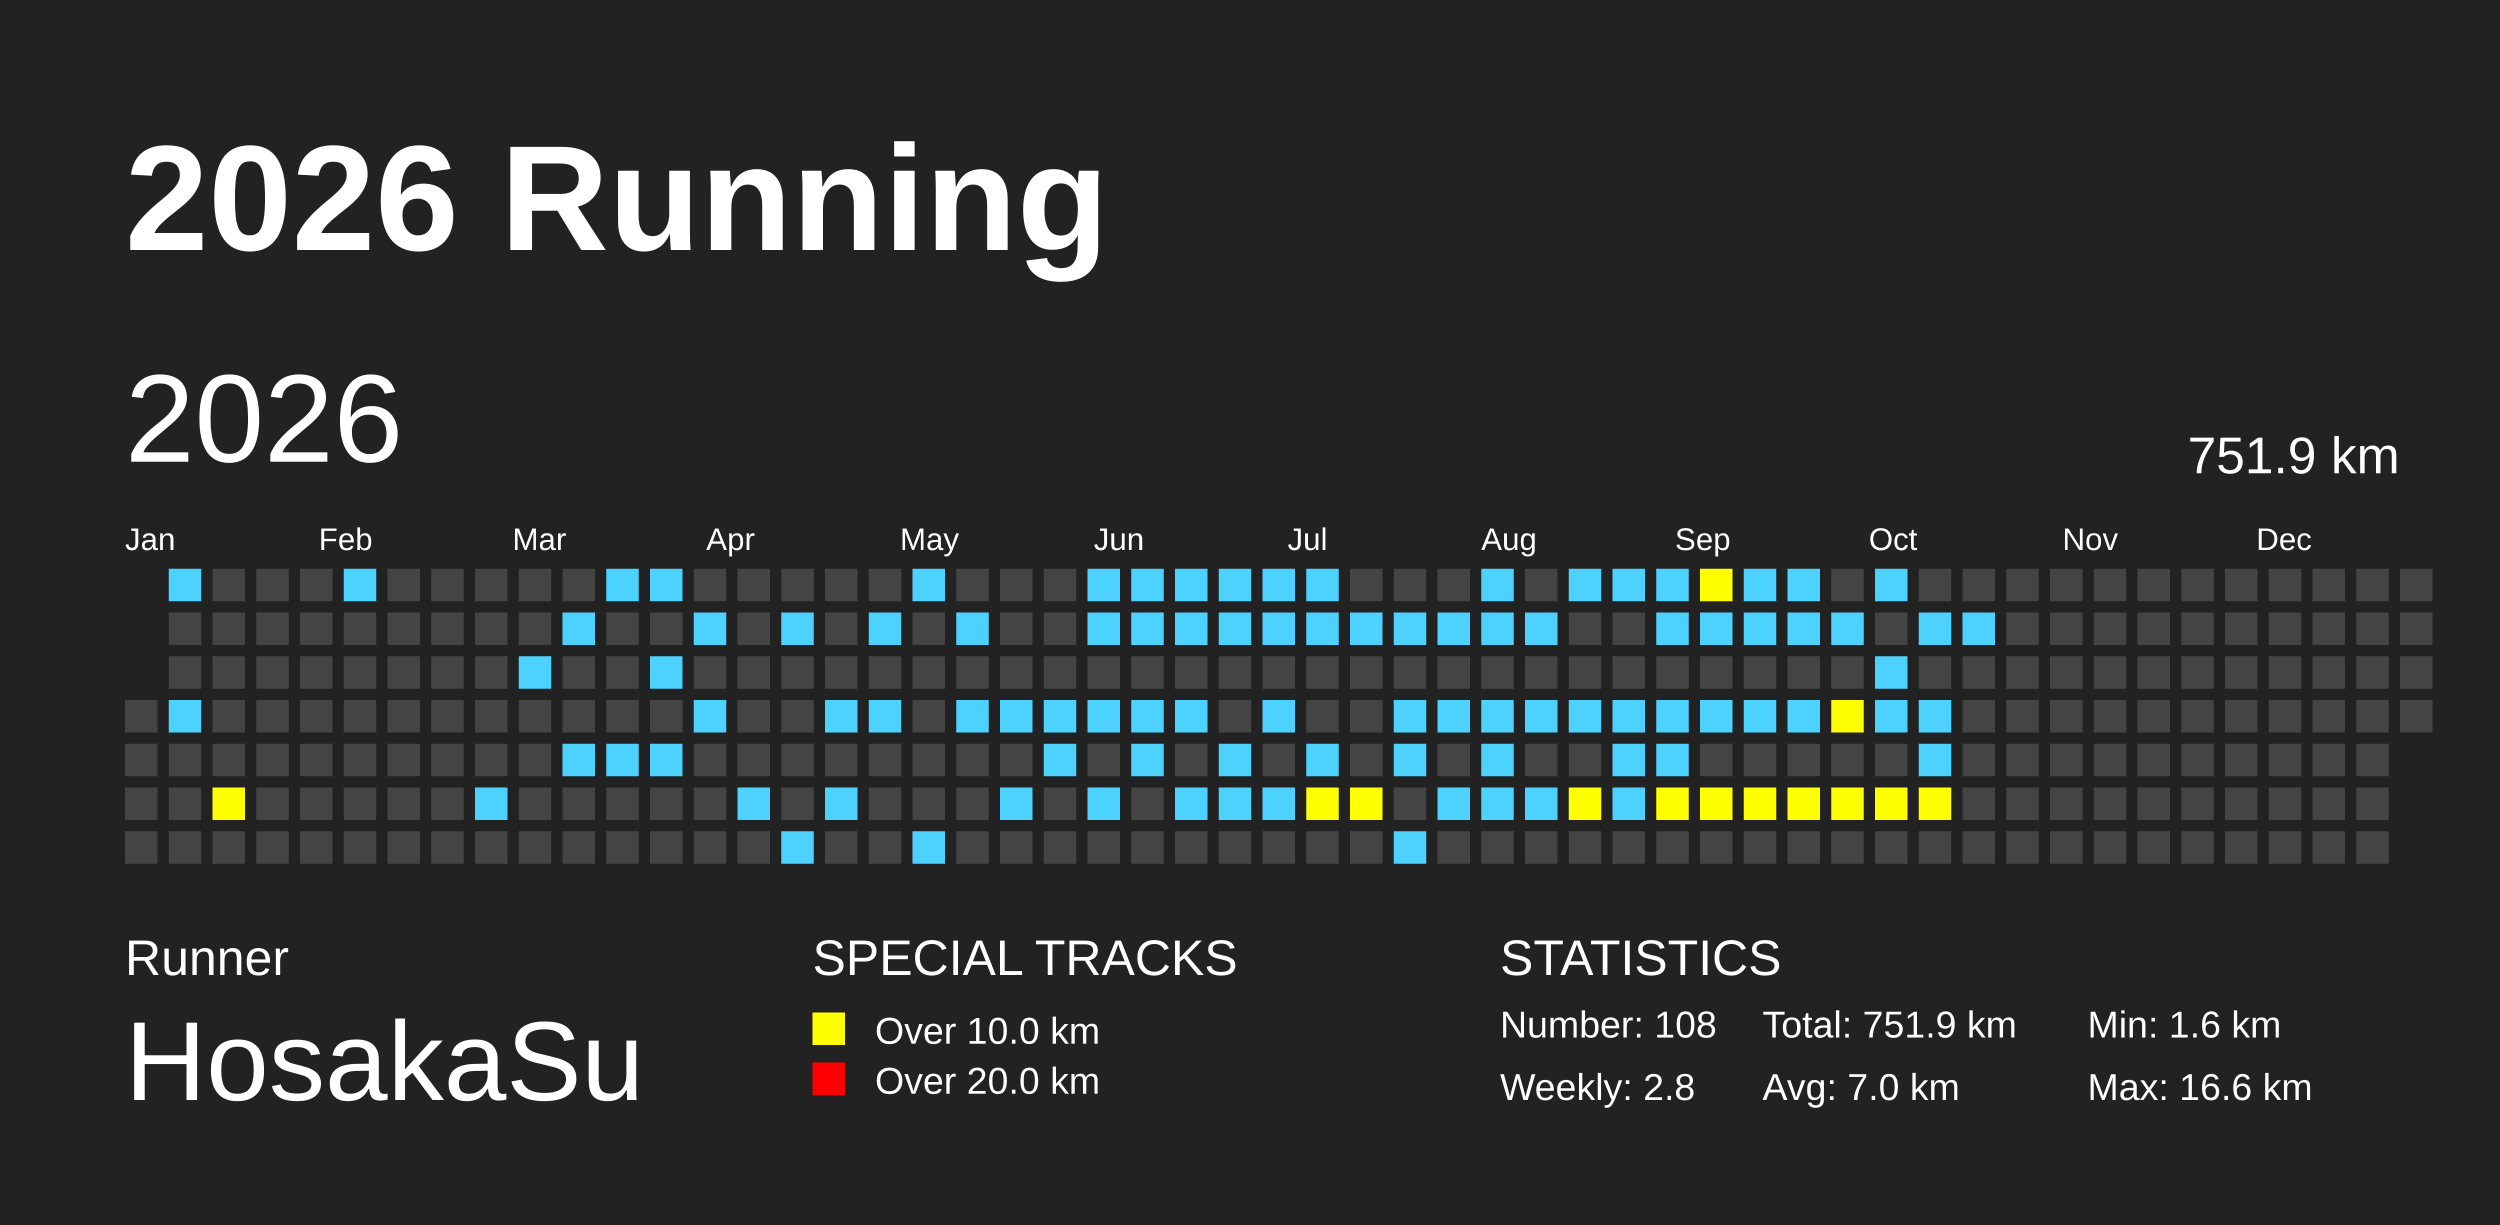
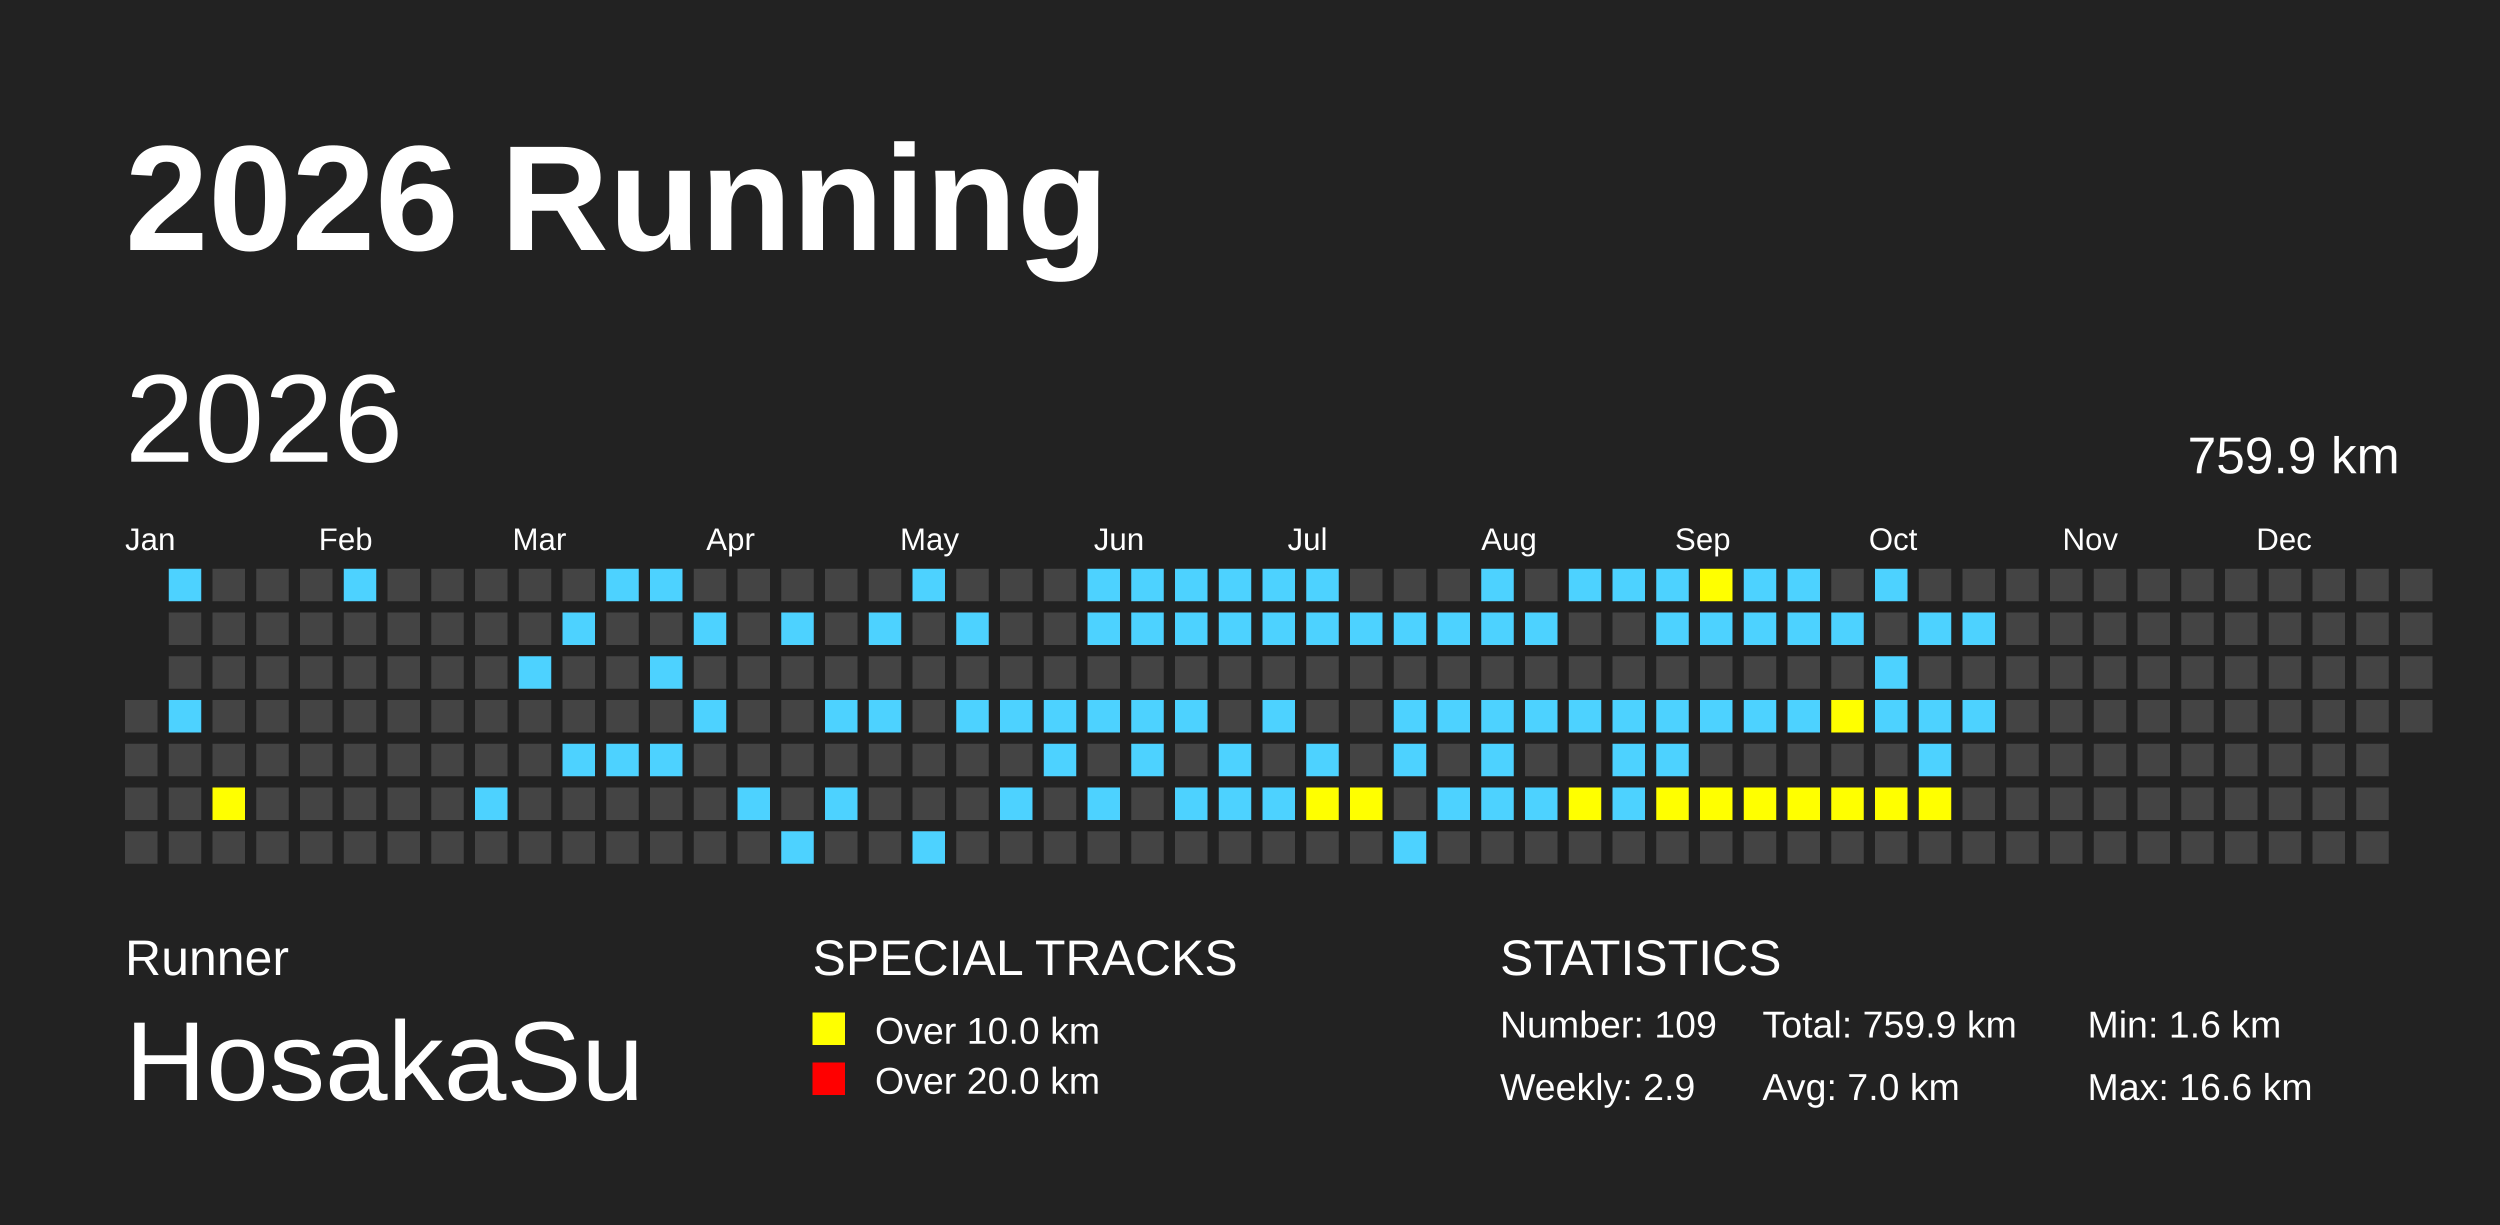
<svg xmlns="http://www.w3.org/2000/svg" baseProfile="full" height="98mm" version="1.1" viewBox="0,0,200,98" width="200mm">
  <defs>
    <pattern height="2" id="indoor-stripe" patternUnits="userSpaceOnUse" width="2">
      <line stroke="white" stroke-opacity="0.45" stroke-width="0.5" x1="0" x2="2" y1="2" y2="0" />
    </pattern>
  </defs>
  <rect fill="#222222" height="98" width="200" x="0" y="0" />
  <text fill="#FFFFFF" style="font-size:12px; font-family:Arial; font-weight:bold;" x="10" y="20">2026 Running</text>
  <text fill="#FFFFFF" style="font-size:4px; font-family:Arial" x="10" y="78">Runner</text>
  <text fill="#FFFFFF" style="font-size:9px; font-family:Arial" x="10" y="88">HosakaSu</text>
  <text fill="#FFFFFF" style="font-size:4px; font-family:Arial" x="65" y="78">SPECIAL TRACKS</text>
  <rect fill="yellow" height="2.6" width="2.6" x="65" y="81" />
  <text fill="#FFFFFF" style="font-size:3px; font-family:Arial" x="70" y="83.5">Over 10.0 km</text>
  <rect fill="red" height="2.6" width="2.6" x="65" y="85" />
  <text fill="#FFFFFF" style="font-size:3px; font-family:Arial" x="70" y="87.5">Over 20.0 km</text>
  <text fill="#FFFFFF" style="font-size:4px; font-family:Arial" x="120" y="78">STATISTICS</text>
-   <text fill="#FFFFFF" style="font-size:3px; font-family:Arial" x="120" y="83">Number: 108</text>
-   <text fill="#FFFFFF" style="font-size:3px; font-family:Arial" x="120" y="88">Weekly: 2.8</text>
-   <text fill="#FFFFFF" style="font-size:3px; font-family:Arial" x="141" y="83">Total: 751.9 km</text>
+   <text fill="#FFFFFF" style="font-size:3px; font-family:Arial" x="120" y="83">Number: 109</text>
+   <text fill="#FFFFFF" style="font-size:3px; font-family:Arial" x="120" y="88">Weekly: 2.9</text>
+   <text fill="#FFFFFF" style="font-size:3px; font-family:Arial" x="141" y="83">Total: 759.9 km</text>
  <text fill="#FFFFFF" style="font-size:3px; font-family:Arial" x="141" y="88">Avg: 7.0 km</text>
  <text fill="#FFFFFF" style="font-size:3px; font-family:Arial" x="167" y="83">Min: 1.6 km</text>
  <text fill="#FFFFFF" style="font-size:3px; font-family:Arial" x="167" y="88">Max: 16.6 km</text>
  <text dominant-baseline="hanging" fill="#FFFFFF" style="font-size:10.0px; font-family:Arial;" x="10" y="30">2026</text>
-   <text dominant-baseline="hanging" fill="#FFFFFF" style="font-size:4.125px; font-family:Arial;" x="175" y="35">751.9 km</text>
+   <text dominant-baseline="hanging" fill="#FFFFFF" style="font-size:4.125px; font-family:Arial;" x="175" y="35">759.9 km</text>
  <text fill="#FFFFFF" style="font-size:2.5px; font-family:Arial" x="10.0" y="44">Jan</text>
  <text fill="#FFFFFF" style="font-size:2.5px; font-family:Arial" x="25.5" y="44">Feb</text>
  <text fill="#FFFFFF" style="font-size:2.5px; font-family:Arial" x="41.0" y="44">Mar</text>
  <text fill="#FFFFFF" style="font-size:2.5px; font-family:Arial" x="56.5" y="44">Apr</text>
  <text fill="#FFFFFF" style="font-size:2.5px; font-family:Arial" x="72.0" y="44">May</text>
  <text fill="#FFFFFF" style="font-size:2.5px; font-family:Arial" x="87.5" y="44">Jun</text>
  <text fill="#FFFFFF" style="font-size:2.5px; font-family:Arial" x="103.0" y="44">Jul</text>
  <text fill="#FFFFFF" style="font-size:2.5px; font-family:Arial" x="118.5" y="44">Aug</text>
  <text fill="#FFFFFF" style="font-size:2.5px; font-family:Arial" x="134.0" y="44">Sep</text>
  <text fill="#FFFFFF" style="font-size:2.5px; font-family:Arial" x="149.5" y="44">Oct</text>
  <text fill="#FFFFFF" style="font-size:2.5px; font-family:Arial" x="165.0" y="44">Nov</text>
  <text fill="#FFFFFF" style="font-size:2.5px; font-family:Arial" x="180.5" y="44">Dec</text>
  <rect fill="#444444" height="2.6" width="2.6" x="10.0" y="56.0" />
  <rect fill="#444444" height="2.6" width="2.6" x="10.0" y="59.5" />
  <rect fill="#444444" height="2.6" width="2.6" x="10.0" y="63.0" />
  <rect fill="#444444" height="2.6" width="2.6" x="10.0" y="66.5" />
  <rect fill="#4DD2FF" height="2.6" width="2.6" x="13.5" y="45.5" />
  <rect fill="#444444" height="2.6" width="2.6" x="13.5" y="49.0" />
  <rect fill="#444444" height="2.6" width="2.6" x="13.5" y="52.5" />
  <rect fill="#4DD2FF" height="2.6" width="2.6" x="13.5" y="56.0" />
  <rect fill="#444444" height="2.6" width="2.6" x="13.5" y="59.5" />
  <rect fill="#444444" height="2.6" width="2.6" x="13.5" y="63.0" />
  <rect fill="#444444" height="2.6" width="2.6" x="13.5" y="66.5" />
  <rect fill="#444444" height="2.6" width="2.6" x="17.0" y="45.5" />
  <rect fill="#444444" height="2.6" width="2.6" x="17.0" y="49.0" />
  <rect fill="#444444" height="2.6" width="2.6" x="17.0" y="52.5" />
  <rect fill="#444444" height="2.6" width="2.6" x="17.0" y="56.0" />
  <rect fill="#444444" height="2.6" width="2.6" x="17.0" y="59.5" />
  <rect fill="yellow" height="2.6" width="2.6" x="17.0" y="63.0" />
  <rect fill="#444444" height="2.6" width="2.6" x="17.0" y="66.5" />
  <rect fill="#444444" height="2.6" width="2.6" x="20.5" y="45.5" />
  <rect fill="#444444" height="2.6" width="2.6" x="20.5" y="49.0" />
  <rect fill="#444444" height="2.6" width="2.6" x="20.5" y="52.5" />
  <rect fill="#444444" height="2.6" width="2.6" x="20.5" y="56.0" />
  <rect fill="#444444" height="2.6" width="2.6" x="20.5" y="59.5" />
  <rect fill="#444444" height="2.6" width="2.6" x="20.5" y="63.0" />
  <rect fill="#444444" height="2.6" width="2.6" x="20.5" y="66.5" />
  <rect fill="#444444" height="2.6" width="2.6" x="24.0" y="45.5" />
  <rect fill="#444444" height="2.6" width="2.6" x="24.0" y="49.0" />
  <rect fill="#444444" height="2.6" width="2.6" x="24.0" y="52.5" />
  <rect fill="#444444" height="2.6" width="2.6" x="24.0" y="56.0" />
  <rect fill="#444444" height="2.6" width="2.6" x="24.0" y="59.5" />
  <rect fill="#444444" height="2.6" width="2.6" x="24.0" y="63.0" />
  <rect fill="#444444" height="2.6" width="2.6" x="24.0" y="66.5" />
  <rect fill="#4DD2FF" height="2.6" width="2.6" x="27.5" y="45.5" />
  <rect fill="#444444" height="2.6" width="2.6" x="27.5" y="49.0" />
  <rect fill="#444444" height="2.6" width="2.6" x="27.5" y="52.5" />
  <rect fill="#444444" height="2.6" width="2.6" x="27.5" y="56.0" />
  <rect fill="#444444" height="2.6" width="2.6" x="27.5" y="59.5" />
  <rect fill="#444444" height="2.6" width="2.6" x="27.5" y="63.0" />
  <rect fill="#444444" height="2.6" width="2.6" x="27.5" y="66.5" />
  <rect fill="#444444" height="2.6" width="2.6" x="31.0" y="45.5" />
  <rect fill="#444444" height="2.6" width="2.6" x="31.0" y="49.0" />
  <rect fill="#444444" height="2.6" width="2.6" x="31.0" y="52.5" />
  <rect fill="#444444" height="2.6" width="2.6" x="31.0" y="56.0" />
  <rect fill="#444444" height="2.6" width="2.6" x="31.0" y="59.5" />
  <rect fill="#444444" height="2.6" width="2.6" x="31.0" y="63.0" />
  <rect fill="#444444" height="2.6" width="2.6" x="31.0" y="66.5" />
  <rect fill="#444444" height="2.6" width="2.6" x="34.5" y="45.5" />
  <rect fill="#444444" height="2.6" width="2.6" x="34.5" y="49.0" />
  <rect fill="#444444" height="2.6" width="2.6" x="34.5" y="52.5" />
  <rect fill="#444444" height="2.6" width="2.6" x="34.5" y="56.0" />
  <rect fill="#444444" height="2.6" width="2.6" x="34.5" y="59.5" />
  <rect fill="#444444" height="2.6" width="2.6" x="34.5" y="63.0" />
  <rect fill="#444444" height="2.6" width="2.6" x="34.5" y="66.5" />
  <rect fill="#444444" height="2.6" width="2.6" x="38.0" y="45.5" />
  <rect fill="#444444" height="2.6" width="2.6" x="38.0" y="49.0" />
  <rect fill="#444444" height="2.6" width="2.6" x="38.0" y="52.5" />
  <rect fill="#444444" height="2.6" width="2.6" x="38.0" y="56.0" />
  <rect fill="#444444" height="2.6" width="2.6" x="38.0" y="59.5" />
  <rect fill="#4DD2FF" height="2.6" width="2.6" x="38.0" y="63.0" />
  <rect fill="#444444" height="2.6" width="2.6" x="38.0" y="66.5" />
  <rect fill="#444444" height="2.6" width="2.6" x="41.5" y="45.5" />
  <rect fill="#444444" height="2.6" width="2.6" x="41.5" y="49.0" />
  <rect fill="#4DD2FF" height="2.6" width="2.6" x="41.5" y="52.5" />
  <rect fill="#444444" height="2.6" width="2.6" x="41.5" y="56.0" />
  <rect fill="#444444" height="2.6" width="2.6" x="41.5" y="59.5" />
  <rect fill="#444444" height="2.6" width="2.6" x="41.5" y="63.0" />
  <rect fill="#444444" height="2.6" width="2.6" x="41.5" y="66.5" />
  <rect fill="#444444" height="2.6" width="2.6" x="45.0" y="45.5" />
  <rect fill="#4DD2FF" height="2.6" width="2.6" x="45.0" y="49.0" />
  <rect fill="#444444" height="2.6" width="2.6" x="45.0" y="52.5" />
  <rect fill="#444444" height="2.6" width="2.6" x="45.0" y="56.0" />
  <rect fill="#4DD2FF" height="2.6" width="2.6" x="45.0" y="59.5" />
  <rect fill="#444444" height="2.6" width="2.6" x="45.0" y="63.0" />
  <rect fill="#444444" height="2.6" width="2.6" x="45.0" y="66.5" />
  <rect fill="#4DD2FF" height="2.6" width="2.6" x="48.5" y="45.5" />
  <rect fill="#444444" height="2.6" width="2.6" x="48.5" y="49.0" />
  <rect fill="#444444" height="2.6" width="2.6" x="48.5" y="52.5" />
  <rect fill="#444444" height="2.6" width="2.6" x="48.5" y="56.0" />
  <rect fill="#4DD2FF" height="2.6" width="2.6" x="48.5" y="59.5" />
  <rect fill="#444444" height="2.6" width="2.6" x="48.5" y="63.0" />
  <rect fill="#444444" height="2.6" width="2.6" x="48.5" y="66.5" />
  <rect fill="#4DD2FF" height="2.6" width="2.6" x="52.0" y="45.5" />
  <rect fill="#444444" height="2.6" width="2.6" x="52.0" y="49.0" />
  <rect fill="#4DD2FF" height="2.6" width="2.6" x="52.0" y="52.5" />
  <rect fill="#444444" height="2.6" width="2.6" x="52.0" y="56.0" />
  <rect fill="#4DD2FF" height="2.6" width="2.6" x="52.0" y="59.5" />
  <rect fill="#444444" height="2.6" width="2.6" x="52.0" y="63.0" />
  <rect fill="#444444" height="2.6" width="2.6" x="52.0" y="66.5" />
  <rect fill="#444444" height="2.6" width="2.6" x="55.5" y="45.5" />
  <rect fill="#4DD2FF" height="2.6" width="2.6" x="55.5" y="49.0" />
  <rect fill="#444444" height="2.6" width="2.6" x="55.5" y="52.5" />
  <rect fill="#4DD2FF" height="2.6" width="2.6" x="55.5" y="56.0" />
  <rect fill="#444444" height="2.6" width="2.6" x="55.5" y="59.5" />
  <rect fill="#444444" height="2.6" width="2.6" x="55.5" y="63.0" />
  <rect fill="#444444" height="2.6" width="2.6" x="55.5" y="66.5" />
  <rect fill="#444444" height="2.6" width="2.6" x="59.0" y="45.5" />
  <rect fill="#444444" height="2.6" width="2.6" x="59.0" y="49.0" />
  <rect fill="#444444" height="2.6" width="2.6" x="59.0" y="52.5" />
  <rect fill="#444444" height="2.6" width="2.6" x="59.0" y="56.0" />
  <rect fill="#444444" height="2.6" width="2.6" x="59.0" y="59.5" />
  <rect fill="#4DD2FF" height="2.6" width="2.6" x="59.0" y="63.0" />
  <rect fill="#444444" height="2.6" width="2.6" x="59.0" y="66.5" />
  <rect fill="#444444" height="2.6" width="2.6" x="62.5" y="45.5" />
  <rect fill="#4DD2FF" height="2.6" width="2.6" x="62.5" y="49.0" />
  <rect fill="#444444" height="2.6" width="2.6" x="62.5" y="52.5" />
  <rect fill="#444444" height="2.6" width="2.6" x="62.5" y="56.0" />
  <rect fill="#444444" height="2.6" width="2.6" x="62.5" y="59.5" />
  <rect fill="#444444" height="2.6" width="2.6" x="62.5" y="63.0" />
  <rect fill="#4DD2FF" height="2.6" width="2.6" x="62.5" y="66.5" />
  <rect fill="#444444" height="2.6" width="2.6" x="66.0" y="45.5" />
  <rect fill="#444444" height="2.6" width="2.6" x="66.0" y="49.0" />
  <rect fill="#444444" height="2.6" width="2.6" x="66.0" y="52.5" />
  <rect fill="#4DD2FF" height="2.6" width="2.6" x="66.0" y="56.0" />
  <rect fill="#444444" height="2.6" width="2.6" x="66.0" y="59.5" />
  <rect fill="#4DD2FF" height="2.6" width="2.6" x="66.0" y="63.0" />
  <rect fill="#444444" height="2.6" width="2.6" x="66.0" y="66.5" />
  <rect fill="#444444" height="2.6" width="2.6" x="69.5" y="45.5" />
  <rect fill="#4DD2FF" height="2.6" width="2.6" x="69.5" y="49.0" />
  <rect fill="#444444" height="2.6" width="2.6" x="69.5" y="52.5" />
  <rect fill="#4DD2FF" height="2.6" width="2.6" x="69.5" y="56.0" />
  <rect fill="#444444" height="2.6" width="2.6" x="69.5" y="59.5" />
  <rect fill="#444444" height="2.6" width="2.6" x="69.5" y="63.0" />
  <rect fill="#444444" height="2.6" width="2.6" x="69.5" y="66.5" />
  <rect fill="#4DD2FF" height="2.6" width="2.6" x="73.0" y="45.5" />
  <rect fill="#444444" height="2.6" width="2.6" x="73.0" y="49.0" />
  <rect fill="#444444" height="2.6" width="2.6" x="73.0" y="52.5" />
  <rect fill="#444444" height="2.6" width="2.6" x="73.0" y="56.0" />
  <rect fill="#444444" height="2.6" width="2.6" x="73.0" y="59.5" />
  <rect fill="#444444" height="2.6" width="2.6" x="73.0" y="63.0" />
  <rect fill="#4DD2FF" height="2.6" width="2.6" x="73.0" y="66.5" />
  <rect fill="#444444" height="2.6" width="2.6" x="76.5" y="45.5" />
  <rect fill="#4DD2FF" height="2.6" width="2.6" x="76.5" y="49.0" />
  <rect fill="#444444" height="2.6" width="2.6" x="76.5" y="52.5" />
  <rect fill="#4DD2FF" height="2.6" width="2.6" x="76.5" y="56.0" />
  <rect fill="#444444" height="2.6" width="2.6" x="76.5" y="59.5" />
  <rect fill="#444444" height="2.6" width="2.6" x="76.5" y="63.0" />
  <rect fill="#444444" height="2.6" width="2.6" x="76.5" y="66.5" />
  <rect fill="#444444" height="2.6" width="2.6" x="80.0" y="45.5" />
  <rect fill="#444444" height="2.6" width="2.6" x="80.0" y="49.0" />
  <rect fill="#444444" height="2.6" width="2.6" x="80.0" y="52.5" />
  <rect fill="#4DD2FF" height="2.6" width="2.6" x="80.0" y="56.0" />
  <rect fill="#444444" height="2.6" width="2.6" x="80.0" y="59.5" />
  <rect fill="#4DD2FF" height="2.6" width="2.6" x="80.0" y="63.0" />
  <rect fill="#444444" height="2.6" width="2.6" x="80.0" y="66.5" />
  <rect fill="#444444" height="2.6" width="2.6" x="83.5" y="45.5" />
  <rect fill="#444444" height="2.6" width="2.6" x="83.5" y="49.0" />
  <rect fill="#444444" height="2.6" width="2.6" x="83.5" y="52.5" />
  <rect fill="#4DD2FF" height="2.6" width="2.6" x="83.5" y="56.0" />
  <rect fill="#4DD2FF" height="2.6" width="2.6" x="83.5" y="59.5" />
  <rect fill="#444444" height="2.6" width="2.6" x="83.5" y="63.0" />
  <rect fill="#444444" height="2.6" width="2.6" x="83.5" y="66.5" />
  <rect fill="#4DD2FF" height="2.6" width="2.6" x="87.0" y="45.5" />
  <rect fill="#4DD2FF" height="2.6" width="2.6" x="87.0" y="49.0" />
  <rect fill="#444444" height="2.6" width="2.6" x="87.0" y="52.5" />
  <rect fill="#4DD2FF" height="2.6" width="2.6" x="87.0" y="56.0" />
  <rect fill="#444444" height="2.6" width="2.6" x="87.0" y="59.5" />
  <rect fill="#4DD2FF" height="2.6" width="2.6" x="87.0" y="63.0" />
  <rect fill="#444444" height="2.6" width="2.6" x="87.0" y="66.5" />
  <rect fill="#4DD2FF" height="2.6" width="2.6" x="90.5" y="45.5" />
  <rect fill="#4DD2FF" height="2.6" width="2.6" x="90.5" y="49.0" />
  <rect fill="#444444" height="2.6" width="2.6" x="90.5" y="52.5" />
  <rect fill="#4DD2FF" height="2.6" width="2.6" x="90.5" y="56.0" />
  <rect fill="#4DD2FF" height="2.6" width="2.6" x="90.5" y="59.5" />
  <rect fill="#444444" height="2.6" width="2.6" x="90.5" y="63.0" />
  <rect fill="#444444" height="2.6" width="2.6" x="90.5" y="66.5" />
  <rect fill="#4DD2FF" height="2.6" width="2.6" x="94.0" y="45.5" />
  <rect fill="#4DD2FF" height="2.6" width="2.6" x="94.0" y="49.0" />
  <rect fill="#444444" height="2.6" width="2.6" x="94.0" y="52.5" />
  <rect fill="#4DD2FF" height="2.6" width="2.6" x="94.0" y="56.0" />
  <rect fill="#444444" height="2.6" width="2.6" x="94.0" y="59.5" />
  <rect fill="#4DD2FF" height="2.6" width="2.6" x="94.0" y="63.0" />
  <rect fill="#444444" height="2.6" width="2.6" x="94.0" y="66.5" />
  <rect fill="#4DD2FF" height="2.6" width="2.6" x="97.5" y="45.5" />
  <rect fill="#4DD2FF" height="2.6" width="2.6" x="97.5" y="49.0" />
  <rect fill="#444444" height="2.6" width="2.6" x="97.5" y="52.5" />
  <rect fill="#444444" height="2.6" width="2.6" x="97.5" y="56.0" />
  <rect fill="#4DD2FF" height="2.6" width="2.6" x="97.5" y="59.5" />
  <rect fill="#4DD2FF" height="2.6" width="2.6" x="97.5" y="63.0" />
  <rect fill="#444444" height="2.6" width="2.6" x="97.5" y="66.5" />
  <rect fill="#4DD2FF" height="2.6" width="2.6" x="101.0" y="45.5" />
  <rect fill="#4DD2FF" height="2.6" width="2.6" x="101.0" y="49.0" />
  <rect fill="#444444" height="2.6" width="2.6" x="101.0" y="52.5" />
  <rect fill="#4DD2FF" height="2.6" width="2.6" x="101.0" y="56.0" />
  <rect fill="#444444" height="2.6" width="2.6" x="101.0" y="59.5" />
  <rect fill="#4DD2FF" height="2.6" width="2.6" x="101.0" y="63.0" />
  <rect fill="#444444" height="2.6" width="2.6" x="101.0" y="66.5" />
  <rect fill="#4DD2FF" height="2.6" width="2.6" x="104.5" y="45.5" />
  <rect fill="#4DD2FF" height="2.6" width="2.6" x="104.5" y="49.0" />
  <rect fill="#444444" height="2.6" width="2.6" x="104.5" y="52.5" />
  <rect fill="#444444" height="2.6" width="2.6" x="104.5" y="56.0" />
  <rect fill="#4DD2FF" height="2.6" width="2.6" x="104.5" y="59.5" />
  <rect fill="yellow" height="2.6" width="2.6" x="104.5" y="63.0" />
  <rect fill="#444444" height="2.6" width="2.6" x="104.5" y="66.5" />
  <rect fill="#444444" height="2.6" width="2.6" x="108.0" y="45.5" />
  <rect fill="#4DD2FF" height="2.6" width="2.6" x="108.0" y="49.0" />
  <rect fill="#444444" height="2.6" width="2.6" x="108.0" y="52.5" />
  <rect fill="#444444" height="2.6" width="2.6" x="108.0" y="56.0" />
  <rect fill="#444444" height="2.6" width="2.6" x="108.0" y="59.5" />
  <rect fill="yellow" height="2.6" width="2.6" x="108.0" y="63.0" />
  <rect fill="#444444" height="2.6" width="2.6" x="108.0" y="66.5" />
  <rect fill="#444444" height="2.6" width="2.6" x="111.5" y="45.5" />
  <rect fill="#4DD2FF" height="2.6" width="2.6" x="111.5" y="49.0" />
  <rect fill="#444444" height="2.6" width="2.6" x="111.5" y="52.5" />
  <rect fill="#4DD2FF" height="2.6" width="2.6" x="111.5" y="56.0" />
  <rect fill="#4DD2FF" height="2.6" width="2.6" x="111.5" y="59.5" />
  <rect fill="#444444" height="2.6" width="2.6" x="111.5" y="63.0" />
  <rect fill="#4DD2FF" height="2.6" width="2.6" x="111.5" y="66.5" />
  <rect fill="#444444" height="2.6" width="2.6" x="115.0" y="45.5" />
  <rect fill="#4DD2FF" height="2.6" width="2.6" x="115.0" y="49.0" />
  <rect fill="#444444" height="2.6" width="2.6" x="115.0" y="52.5" />
  <rect fill="#4DD2FF" height="2.6" width="2.6" x="115.0" y="56.0" />
  <rect fill="#444444" height="2.6" width="2.6" x="115.0" y="59.5" />
  <rect fill="#4DD2FF" height="2.6" width="2.6" x="115.0" y="63.0" />
  <rect fill="#444444" height="2.6" width="2.6" x="115.0" y="66.5" />
  <rect fill="#4DD2FF" height="2.6" width="2.6" x="118.5" y="45.5" />
  <rect fill="#4DD2FF" height="2.6" width="2.6" x="118.5" y="49.0" />
  <rect fill="#444444" height="2.6" width="2.6" x="118.5" y="52.5" />
  <rect fill="#4DD2FF" height="2.6" width="2.6" x="118.5" y="56.0" />
  <rect fill="#4DD2FF" height="2.6" width="2.6" x="118.5" y="59.5" />
  <rect fill="#4DD2FF" height="2.6" width="2.6" x="118.5" y="63.0" />
  <rect fill="#444444" height="2.6" width="2.6" x="118.5" y="66.5" />
  <rect fill="#444444" height="2.6" width="2.6" x="122.0" y="45.5" />
  <rect fill="#4DD2FF" height="2.6" width="2.6" x="122.0" y="49.0" />
  <rect fill="#444444" height="2.6" width="2.6" x="122.0" y="52.5" />
  <rect fill="#4DD2FF" height="2.6" width="2.6" x="122.0" y="56.0" />
  <rect fill="#444444" height="2.6" width="2.6" x="122.0" y="59.5" />
  <rect fill="#4DD2FF" height="2.6" width="2.6" x="122.0" y="63.0" />
  <rect fill="#444444" height="2.6" width="2.6" x="122.0" y="66.5" />
  <rect fill="#4DD2FF" height="2.6" width="2.6" x="125.5" y="45.5" />
  <rect fill="#444444" height="2.6" width="2.6" x="125.5" y="49.0" />
  <rect fill="#444444" height="2.6" width="2.6" x="125.5" y="52.5" />
  <rect fill="#4DD2FF" height="2.6" width="2.6" x="125.5" y="56.0" />
  <rect fill="#444444" height="2.6" width="2.6" x="125.5" y="59.5" />
  <rect fill="yellow" height="2.6" width="2.6" x="125.5" y="63.0" />
  <rect fill="#444444" height="2.6" width="2.6" x="125.5" y="66.5" />
  <rect fill="#4DD2FF" height="2.6" width="2.6" x="129.0" y="45.5" />
  <rect fill="#444444" height="2.6" width="2.6" x="129.0" y="49.0" />
  <rect fill="#444444" height="2.6" width="2.6" x="129.0" y="52.5" />
  <rect fill="#4DD2FF" height="2.6" width="2.6" x="129.0" y="56.0" />
  <rect fill="#4DD2FF" height="2.6" width="2.6" x="129.0" y="59.5" />
  <rect fill="#4DD2FF" height="2.6" width="2.6" x="129.0" y="63.0" />
  <rect fill="#444444" height="2.6" width="2.6" x="129.0" y="66.5" />
  <rect fill="#4DD2FF" height="2.6" width="2.6" x="132.5" y="45.5" />
  <rect fill="#4DD2FF" height="2.6" width="2.6" x="132.5" y="49.0" />
  <rect fill="#444444" height="2.6" width="2.6" x="132.5" y="52.5" />
  <rect fill="#4DD2FF" height="2.6" width="2.6" x="132.5" y="56.0" />
  <rect fill="#4DD2FF" height="2.6" width="2.6" x="132.5" y="59.5" />
  <rect fill="yellow" height="2.6" width="2.6" x="132.5" y="63.0" />
  <rect fill="#444444" height="2.6" width="2.6" x="132.5" y="66.5" />
  <rect fill="yellow" height="2.6" width="2.6" x="136.0" y="45.5" />
  <rect fill="#4DD2FF" height="2.6" width="2.6" x="136.0" y="49.0" />
  <rect fill="#444444" height="2.6" width="2.6" x="136.0" y="52.5" />
  <rect fill="#4DD2FF" height="2.6" width="2.6" x="136.0" y="56.0" />
  <rect fill="#444444" height="2.6" width="2.6" x="136.0" y="59.5" />
  <rect fill="yellow" height="2.6" width="2.6" x="136.0" y="63.0" />
  <rect fill="#444444" height="2.6" width="2.6" x="136.0" y="66.5" />
  <rect fill="#4DD2FF" height="2.6" width="2.6" x="139.5" y="45.5" />
  <rect fill="#4DD2FF" height="2.6" width="2.6" x="139.5" y="49.0" />
  <rect fill="#444444" height="2.6" width="2.6" x="139.5" y="52.5" />
  <rect fill="#4DD2FF" height="2.6" width="2.6" x="139.5" y="56.0" />
  <rect fill="#444444" height="2.6" width="2.6" x="139.5" y="59.5" />
  <rect fill="yellow" height="2.6" width="2.6" x="139.5" y="63.0" />
  <rect fill="#444444" height="2.6" width="2.6" x="139.5" y="66.5" />
  <rect fill="#4DD2FF" height="2.6" width="2.6" x="143.0" y="45.5" />
  <rect fill="#4DD2FF" height="2.6" width="2.6" x="143.0" y="49.0" />
  <rect fill="#444444" height="2.6" width="2.6" x="143.0" y="52.5" />
  <rect fill="#4DD2FF" height="2.6" width="2.6" x="143.0" y="56.0" />
  <rect fill="#444444" height="2.6" width="2.6" x="143.0" y="59.5" />
  <rect fill="yellow" height="2.6" width="2.6" x="143.0" y="63.0" />
  <rect fill="#444444" height="2.6" width="2.6" x="143.0" y="66.5" />
  <rect fill="#444444" height="2.6" width="2.6" x="146.5" y="45.5" />
  <rect fill="#4DD2FF" height="2.6" width="2.6" x="146.5" y="49.0" />
  <rect fill="#444444" height="2.6" width="2.6" x="146.5" y="52.5" />
  <rect fill="yellow" height="2.6" width="2.6" x="146.5" y="56.0" />
  <rect fill="#444444" height="2.6" width="2.6" x="146.5" y="59.5" />
  <rect fill="yellow" height="2.6" width="2.6" x="146.5" y="63.0" />
  <rect fill="#444444" height="2.6" width="2.6" x="146.5" y="66.5" />
  <rect fill="#4DD2FF" height="2.6" width="2.6" x="150.0" y="45.5" />
  <rect fill="#444444" height="2.6" width="2.6" x="150.0" y="49.0" />
  <rect fill="#4DD2FF" height="2.6" width="2.6" x="150.0" y="52.5" />
  <rect fill="#4DD2FF" height="2.6" width="2.6" x="150.0" y="56.0" />
  <rect fill="#444444" height="2.6" width="2.6" x="150.0" y="59.5" />
  <rect fill="yellow" height="2.6" width="2.6" x="150.0" y="63.0" />
  <rect fill="#444444" height="2.6" width="2.6" x="150.0" y="66.5" />
  <rect fill="#444444" height="2.6" width="2.6" x="153.5" y="45.5" />
  <rect fill="#4DD2FF" height="2.6" width="2.6" x="153.5" y="49.0" />
  <rect fill="#444444" height="2.6" width="2.6" x="153.5" y="52.5" />
  <rect fill="#4DD2FF" height="2.6" width="2.6" x="153.5" y="56.0" />
  <rect fill="#4DD2FF" height="2.6" width="2.6" x="153.5" y="59.5" />
  <rect fill="yellow" height="2.6" width="2.6" x="153.5" y="63.0" />
  <rect fill="#444444" height="2.6" width="2.6" x="153.5" y="66.5" />
  <rect fill="#444444" height="2.6" width="2.6" x="157.0" y="45.5" />
  <rect fill="#4DD2FF" height="2.6" width="2.6" x="157.0" y="49.0" />
  <rect fill="#444444" height="2.6" width="2.6" x="157.0" y="52.5" />
-   <rect fill="#444444" height="2.6" width="2.6" x="157.0" y="56.0" />
+   <rect fill="#4DD2FF" height="2.6" width="2.6" x="157.0" y="56.0" />
  <rect fill="#444444" height="2.6" width="2.6" x="157.0" y="59.5" />
  <rect fill="#444444" height="2.6" width="2.6" x="157.0" y="63.0" />
  <rect fill="#444444" height="2.6" width="2.6" x="157.0" y="66.5" />
  <rect fill="#444444" height="2.6" width="2.6" x="160.5" y="45.5" />
  <rect fill="#444444" height="2.6" width="2.6" x="160.5" y="49.0" />
  <rect fill="#444444" height="2.6" width="2.6" x="160.5" y="52.5" />
  <rect fill="#444444" height="2.6" width="2.6" x="160.5" y="56.0" />
  <rect fill="#444444" height="2.6" width="2.6" x="160.5" y="59.5" />
  <rect fill="#444444" height="2.6" width="2.6" x="160.5" y="63.0" />
  <rect fill="#444444" height="2.6" width="2.6" x="160.5" y="66.5" />
  <rect fill="#444444" height="2.6" width="2.6" x="164.0" y="45.5" />
  <rect fill="#444444" height="2.6" width="2.6" x="164.0" y="49.0" />
  <rect fill="#444444" height="2.6" width="2.6" x="164.0" y="52.5" />
  <rect fill="#444444" height="2.6" width="2.6" x="164.0" y="56.0" />
  <rect fill="#444444" height="2.6" width="2.6" x="164.0" y="59.5" />
  <rect fill="#444444" height="2.6" width="2.6" x="164.0" y="63.0" />
  <rect fill="#444444" height="2.6" width="2.6" x="164.0" y="66.5" />
  <rect fill="#444444" height="2.6" width="2.6" x="167.5" y="45.5" />
  <rect fill="#444444" height="2.6" width="2.6" x="167.5" y="49.0" />
  <rect fill="#444444" height="2.6" width="2.6" x="167.5" y="52.5" />
  <rect fill="#444444" height="2.6" width="2.6" x="167.5" y="56.0" />
  <rect fill="#444444" height="2.6" width="2.6" x="167.5" y="59.5" />
  <rect fill="#444444" height="2.6" width="2.6" x="167.5" y="63.0" />
  <rect fill="#444444" height="2.6" width="2.6" x="167.5" y="66.5" />
  <rect fill="#444444" height="2.6" width="2.6" x="171.0" y="45.5" />
  <rect fill="#444444" height="2.6" width="2.6" x="171.0" y="49.0" />
  <rect fill="#444444" height="2.6" width="2.6" x="171.0" y="52.5" />
  <rect fill="#444444" height="2.6" width="2.6" x="171.0" y="56.0" />
  <rect fill="#444444" height="2.6" width="2.6" x="171.0" y="59.5" />
  <rect fill="#444444" height="2.6" width="2.6" x="171.0" y="63.0" />
  <rect fill="#444444" height="2.6" width="2.6" x="171.0" y="66.5" />
  <rect fill="#444444" height="2.6" width="2.6" x="174.5" y="45.5" />
  <rect fill="#444444" height="2.6" width="2.6" x="174.5" y="49.0" />
  <rect fill="#444444" height="2.6" width="2.6" x="174.5" y="52.5" />
  <rect fill="#444444" height="2.6" width="2.6" x="174.5" y="56.0" />
  <rect fill="#444444" height="2.6" width="2.6" x="174.5" y="59.5" />
  <rect fill="#444444" height="2.6" width="2.6" x="174.5" y="63.0" />
  <rect fill="#444444" height="2.6" width="2.6" x="174.5" y="66.5" />
  <rect fill="#444444" height="2.6" width="2.6" x="178.0" y="45.5" />
  <rect fill="#444444" height="2.6" width="2.6" x="178.0" y="49.0" />
  <rect fill="#444444" height="2.6" width="2.6" x="178.0" y="52.5" />
  <rect fill="#444444" height="2.6" width="2.6" x="178.0" y="56.0" />
  <rect fill="#444444" height="2.6" width="2.6" x="178.0" y="59.5" />
  <rect fill="#444444" height="2.6" width="2.6" x="178.0" y="63.0" />
  <rect fill="#444444" height="2.6" width="2.6" x="178.0" y="66.5" />
  <rect fill="#444444" height="2.6" width="2.6" x="181.5" y="45.5" />
  <rect fill="#444444" height="2.6" width="2.6" x="181.5" y="49.0" />
  <rect fill="#444444" height="2.6" width="2.6" x="181.5" y="52.5" />
  <rect fill="#444444" height="2.6" width="2.6" x="181.5" y="56.0" />
  <rect fill="#444444" height="2.6" width="2.6" x="181.5" y="59.5" />
  <rect fill="#444444" height="2.6" width="2.6" x="181.5" y="63.0" />
  <rect fill="#444444" height="2.6" width="2.6" x="181.5" y="66.5" />
  <rect fill="#444444" height="2.6" width="2.6" x="185.0" y="45.5" />
  <rect fill="#444444" height="2.6" width="2.6" x="185.0" y="49.0" />
  <rect fill="#444444" height="2.6" width="2.6" x="185.0" y="52.5" />
  <rect fill="#444444" height="2.6" width="2.6" x="185.0" y="56.0" />
  <rect fill="#444444" height="2.6" width="2.6" x="185.0" y="59.5" />
  <rect fill="#444444" height="2.6" width="2.6" x="185.0" y="63.0" />
  <rect fill="#444444" height="2.6" width="2.6" x="185.0" y="66.5" />
  <rect fill="#444444" height="2.6" width="2.6" x="188.5" y="45.5" />
  <rect fill="#444444" height="2.6" width="2.6" x="188.5" y="49.0" />
  <rect fill="#444444" height="2.6" width="2.6" x="188.5" y="52.5" />
  <rect fill="#444444" height="2.6" width="2.6" x="188.5" y="56.0" />
  <rect fill="#444444" height="2.6" width="2.6" x="188.5" y="59.5" />
  <rect fill="#444444" height="2.6" width="2.6" x="188.5" y="63.0" />
  <rect fill="#444444" height="2.6" width="2.6" x="188.5" y="66.5" />
  <rect fill="#444444" height="2.6" width="2.6" x="192.0" y="45.5" />
  <rect fill="#444444" height="2.6" width="2.6" x="192.0" y="49.0" />
  <rect fill="#444444" height="2.6" width="2.6" x="192.0" y="52.5" />
  <rect fill="#444444" height="2.6" width="2.6" x="192.0" y="56.0" />
</svg>
